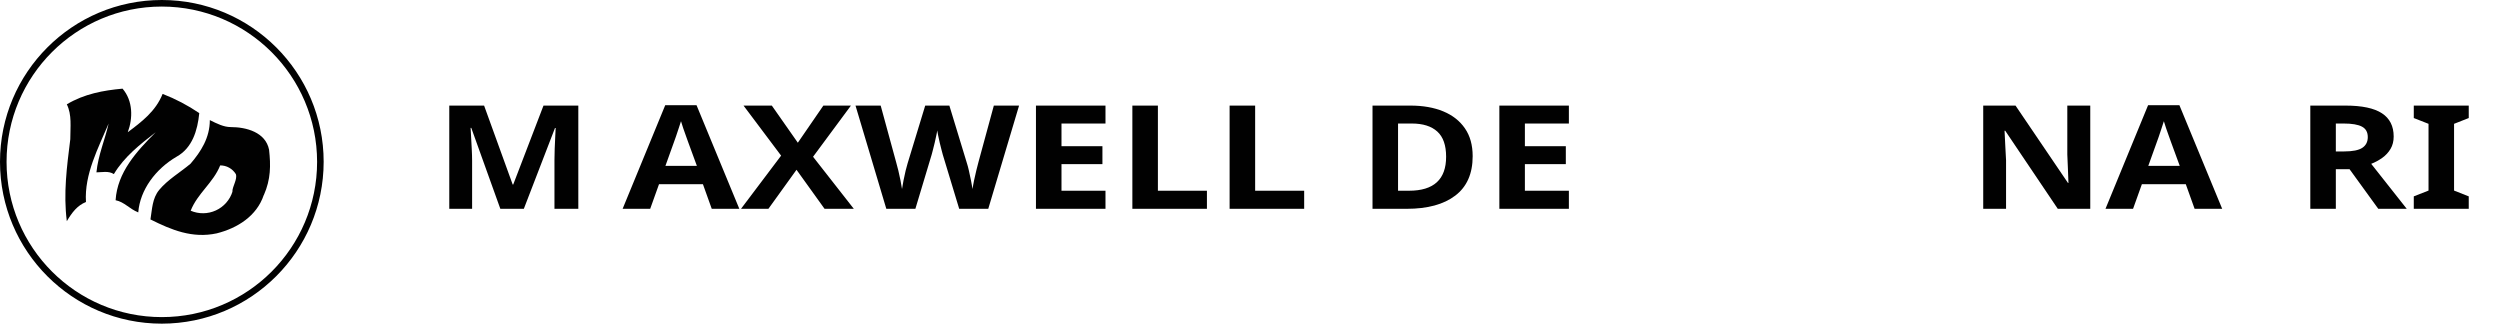
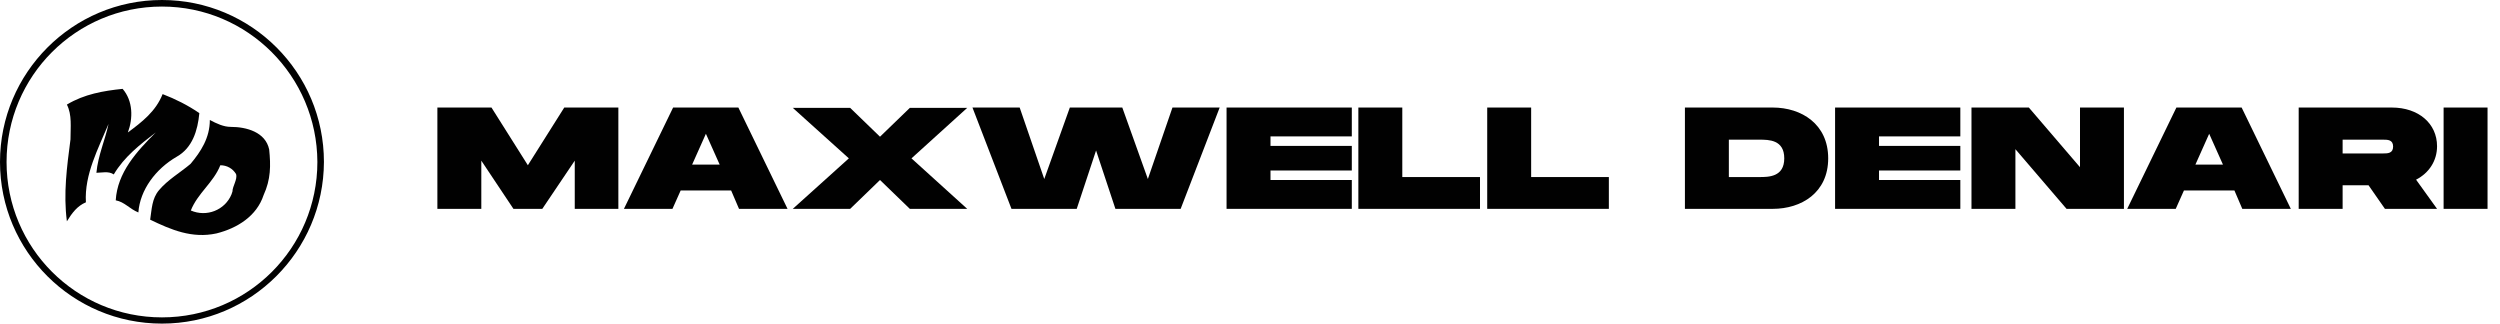
- <svg xmlns="http://www.w3.org/2000/svg" viewBox="0 0 762.53 98.72">
-   <defs>
-     <style>.cls-1{font-size:44.09px;font-family:MonumentExtended-Ultrabold, Monument Extended;font-weight:700;letter-spacing:0em;}.cls-1,.cls-3{fill:#010101;}.cls-2{letter-spacing:0.01em;}</style>
-   </defs>
-   <g id="Layer_2" data-name="Layer 2">
-     <g id="Layer_1-2" data-name="Layer 1">
-       <text class="cls-1" transform="translate(132.39 63.69) scale(1.17 1)">M<tspan class="cls-2" x="49.16" y="0">AXWELL DE</tspan>
-         <tspan x="399.89" y="0">NA</tspan>
-         <tspan class="cls-2" x="485.16" y="0">RI</tspan>
-       </text>
-       <path class="cls-3" d="M60.78,34.5c-.53,5.32-2.13,10.63-6.91,13.29-6.38,3.72-11.17,10.1-11.7,17-2.66-1.06-4.25-3.19-6.91-3.72.53-8.5,6.38-14.88,12.23-20.73-4.79,3.72-9.57,7.44-12.76,12.76-1.6-1.06-3.72-.53-5.32-.53.54-5.32,2.66-10.1,3.72-14.89C30,45.13,25.69,53.11,26.22,61.61c-2.65,1.07-4.25,3.19-5.84,5.85-1.07-8.5,0-16.48,1.06-25,0-3.72.53-7.45-1.06-10.64,5.31-3.18,11.16-4.25,17-4.78,3.19,3.72,3.19,9,1.59,13.29,4.26-3.19,8.51-6.38,10.63-11.69A55.71,55.71,0,0,1,60.78,34.5Z" />
-       <path class="cls-3" d="M80.45,59.49c-2.13,6.38-8,10.1-14.36,11.69-7.44,1.6-13.82-1.06-20.2-4.25.53-3.19.53-6.38,2.66-9,2.66-3.19,6.38-5.31,9.57-8C61.31,46.2,64,42,64,36.63c2.12,1.06,4.25,2.13,6.38,2.13,4.78,0,10.63,1.59,11.69,6.91.53,4.78.53,9-1.59,13.82Zm-9.57-1.07c0-1.59,1.59-3.72,1.06-5.31a5.57,5.57,0,0,0-4.78-2.66c-2.13,5.32-6.91,8.51-9,13.82a9.45,9.45,0,0,0,12.76-5.85Z" />
-       <path class="cls-3" d="M49.36,98.72A49.36,49.36,0,1,1,98.72,49.36,49.41,49.41,0,0,1,49.36,98.72ZM49.36,2A47.36,47.36,0,1,0,96.72,49.36,47.42,47.42,0,0,0,49.36,2Z" />
+ <svg xmlns="http://www.w3.org/2000/svg" version="1.1" id="Layer_1" x="0px" y="0px" viewBox="0 0 762.5 98.7" style="enable-background:new 0 0 762.5 98.7;" xml:space="preserve">
+   <style type="text/css">
+ 	.st0{enable-background:new    ;}
+ 	.st1{fill:#010101;}
+ </style>
+   <g id="Layer_2_1_">
+     <g id="Layer_1-2">
+       <g class="st0">
+         <path class="st1" d="M188.7,63.7h-13.4V49l-9.9,14.7h-8.8L146.8,49v14.7h-13.4V32.8h16.5l11.1,17.6l11.1-17.6h16.5V63.7z" />
+       </g>
+       <g class="st0">
+         <path class="st1" d="M223,58.1h-15.4l-2.5,5.6h-14.8l15-30.9h19.9l15,30.9h-14.8L223,58.1z M219.5,50.2l-4.2-9.4l-4.2,9.4H219.5z     " />
+         <path class="st1" d="M258.9,48.3l-17.1-15.4h17.5l9.1,8.8l9.1-8.8H295L278,48.3L295,63.7h-17.5l-9.1-8.8l-9.1,8.8h-17.5     L258.9,48.3z" />
+         <path class="st1" d="M372,32.8l-11.9,30.9h-19.9l-5.9-17.8l-5.9,17.8h-19.9l-11.9-30.9H311l7.5,21.8l7.8-21.8h16l7.8,21.8     l7.5-21.8H372z" />
+         <path class="st1" d="M387.5,41.6v2.9h24.8V52h-24.8v2.9h24.8v8.8h-38.2V32.8h38.2v8.8H387.5z" />
+         <path class="st1" d="M451.4,54v9.7h-37.1V32.8h13.4V54H451.4z" />
+         <path class="st1" d="M490.7,54v9.7h-37.1V32.8h13.4V54H490.7z" />
+         <path class="st1" d="M557.6,48.3c0,10.5-8.2,15.4-16.9,15.4h-26.8V32.8h26.8C549.4,32.8,557.6,37.8,557.6,48.3z M544.2,48.3     c0-5.7-4.7-5.7-7.6-5.7h-9.3V54h9.3C539.4,54,544.2,54,544.2,48.3z" />
+         <path class="st1" d="M573.1,41.6v2.9h24.8V52h-24.8v2.9h24.8v8.8h-38.2V32.8h38.2v8.8H573.1z" />
+       </g>
+       <g class="st0">
+         <path class="st1" d="M647.8,32.8v30.9h-17.5l-15.6-18.2v18.2h-13.4V32.8h17.5L634.4,51V32.8H647.8z" />
+         <path class="st1" d="M681.5,58.1h-15.4l-2.5,5.6h-14.8l15-30.9h19.9l15,30.9h-14.8L681.5,58.1z M678,50.2l-4.2-9.4l-4.2,9.4H678z     " />
+       </g>
+       <g class="st0">
+         <path class="st1" d="M736.9,54.8l6.4,8.9h-15.9l-5-7.2h-7.9v7.2h-13.4V32.8h28.4c8.2,0,13.8,4.9,13.8,11.8     C743.3,49.1,740.8,52.8,736.9,54.8z M714.5,46.8h12.4c1.3,0,3,0,3-2.1c0-2.1-1.7-2.1-3-2.1h-12.4V46.8z" />
+         <path class="st1" d="M758.7,63.7h-13.4V32.8h13.4V63.7z" />
+       </g>
+       <path class="st1" d="M60.8,34.5c-0.5,5.3-2.1,10.6-6.9,13.3c-6.4,3.7-11.2,10.1-11.7,17c-2.7-1.1-4.2-3.2-6.9-3.7    c0.5-8.5,6.4-14.9,12.2-20.7c-4.8,3.7-9.6,7.4-12.8,12.8c-1.6-1.1-3.7-0.5-5.3-0.5c0.5-5.3,2.7-10.1,3.7-14.9    c-3.1,7.5-7.4,15.4-6.9,23.9c-2.6,1.1-4.2,3.2-5.8,5.8c-1.1-8.5,0-16.5,1.1-25c0-3.7,0.5-7.5-1.1-10.6c5.3-3.2,11.2-4.2,17-4.8    c3.2,3.7,3.2,9,1.6,13.3c4.3-3.2,8.5-6.4,10.6-11.7C53.5,30.2,57.3,32.1,60.8,34.5z" />
+       <path class="st1" d="M80.4,59.5c-2.1,6.4-8,10.1-14.4,11.7c-7.4,1.6-13.8-1.1-20.2-4.2c0.5-3.2,0.5-6.4,2.7-9    c2.7-3.2,6.4-5.3,9.6-8C61.3,46.2,64,42,64,36.6c2.1,1.1,4.2,2.1,6.4,2.1c4.8,0,10.6,1.6,11.7,6.9C82.6,50.5,82.6,54.7,80.4,59.5    L80.4,59.5z M70.9,58.4c0-1.6,1.6-3.7,1.1-5.3c-1-1.7-2.8-2.7-4.8-2.7c-2.1,5.3-6.9,8.5-9,13.8c4.8,2.1,10.4-0.1,12.4-4.9    C70.7,59,70.8,58.7,70.9,58.4L70.9,58.4z" />
+       <path class="st1" d="M49.4,98.7C22.1,98.7,0,76.6,0,49.4S22.1,0,49.4,0s49.4,22.1,49.4,49.4l0,0C98.7,76.6,76.6,98.7,49.4,98.7z     M49.4,2C23.2,2,2,23.2,2,49.4s21.2,47.4,47.4,47.4s47.4-21.2,47.4-47.4l0,0C96.7,23.2,75.5,2,49.4,2z" />
    </g>
  </g>
</svg>
